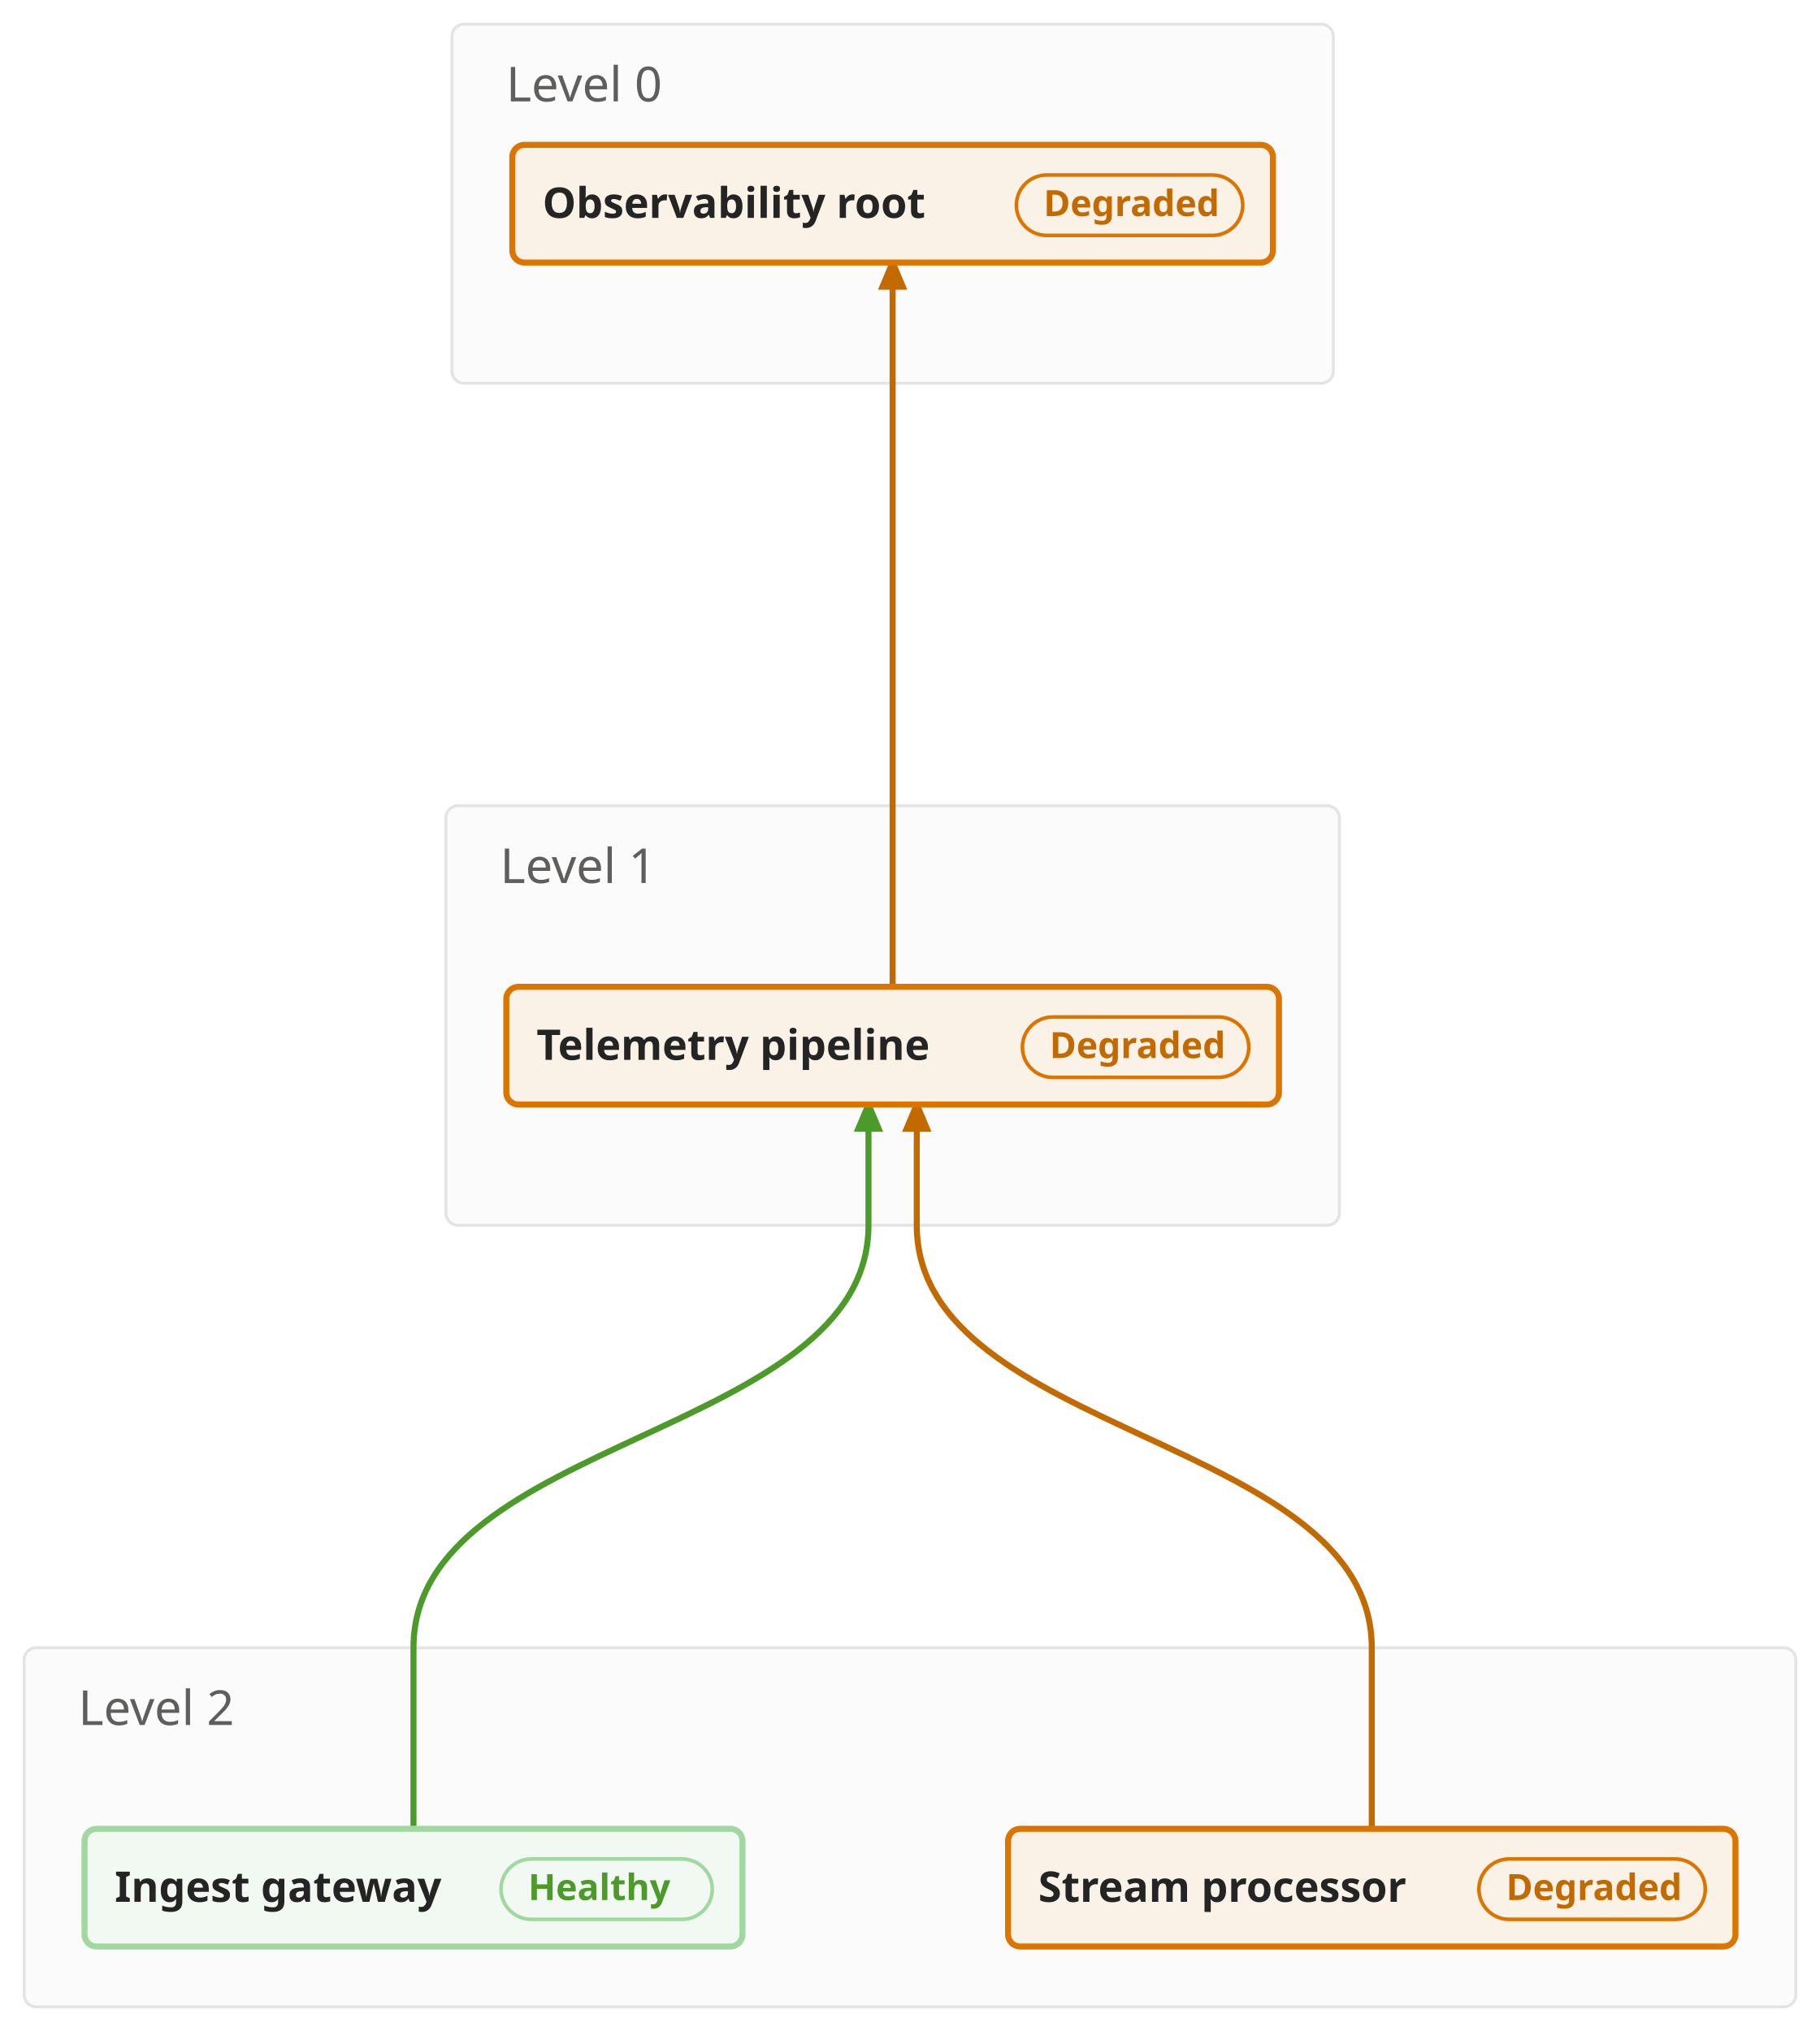
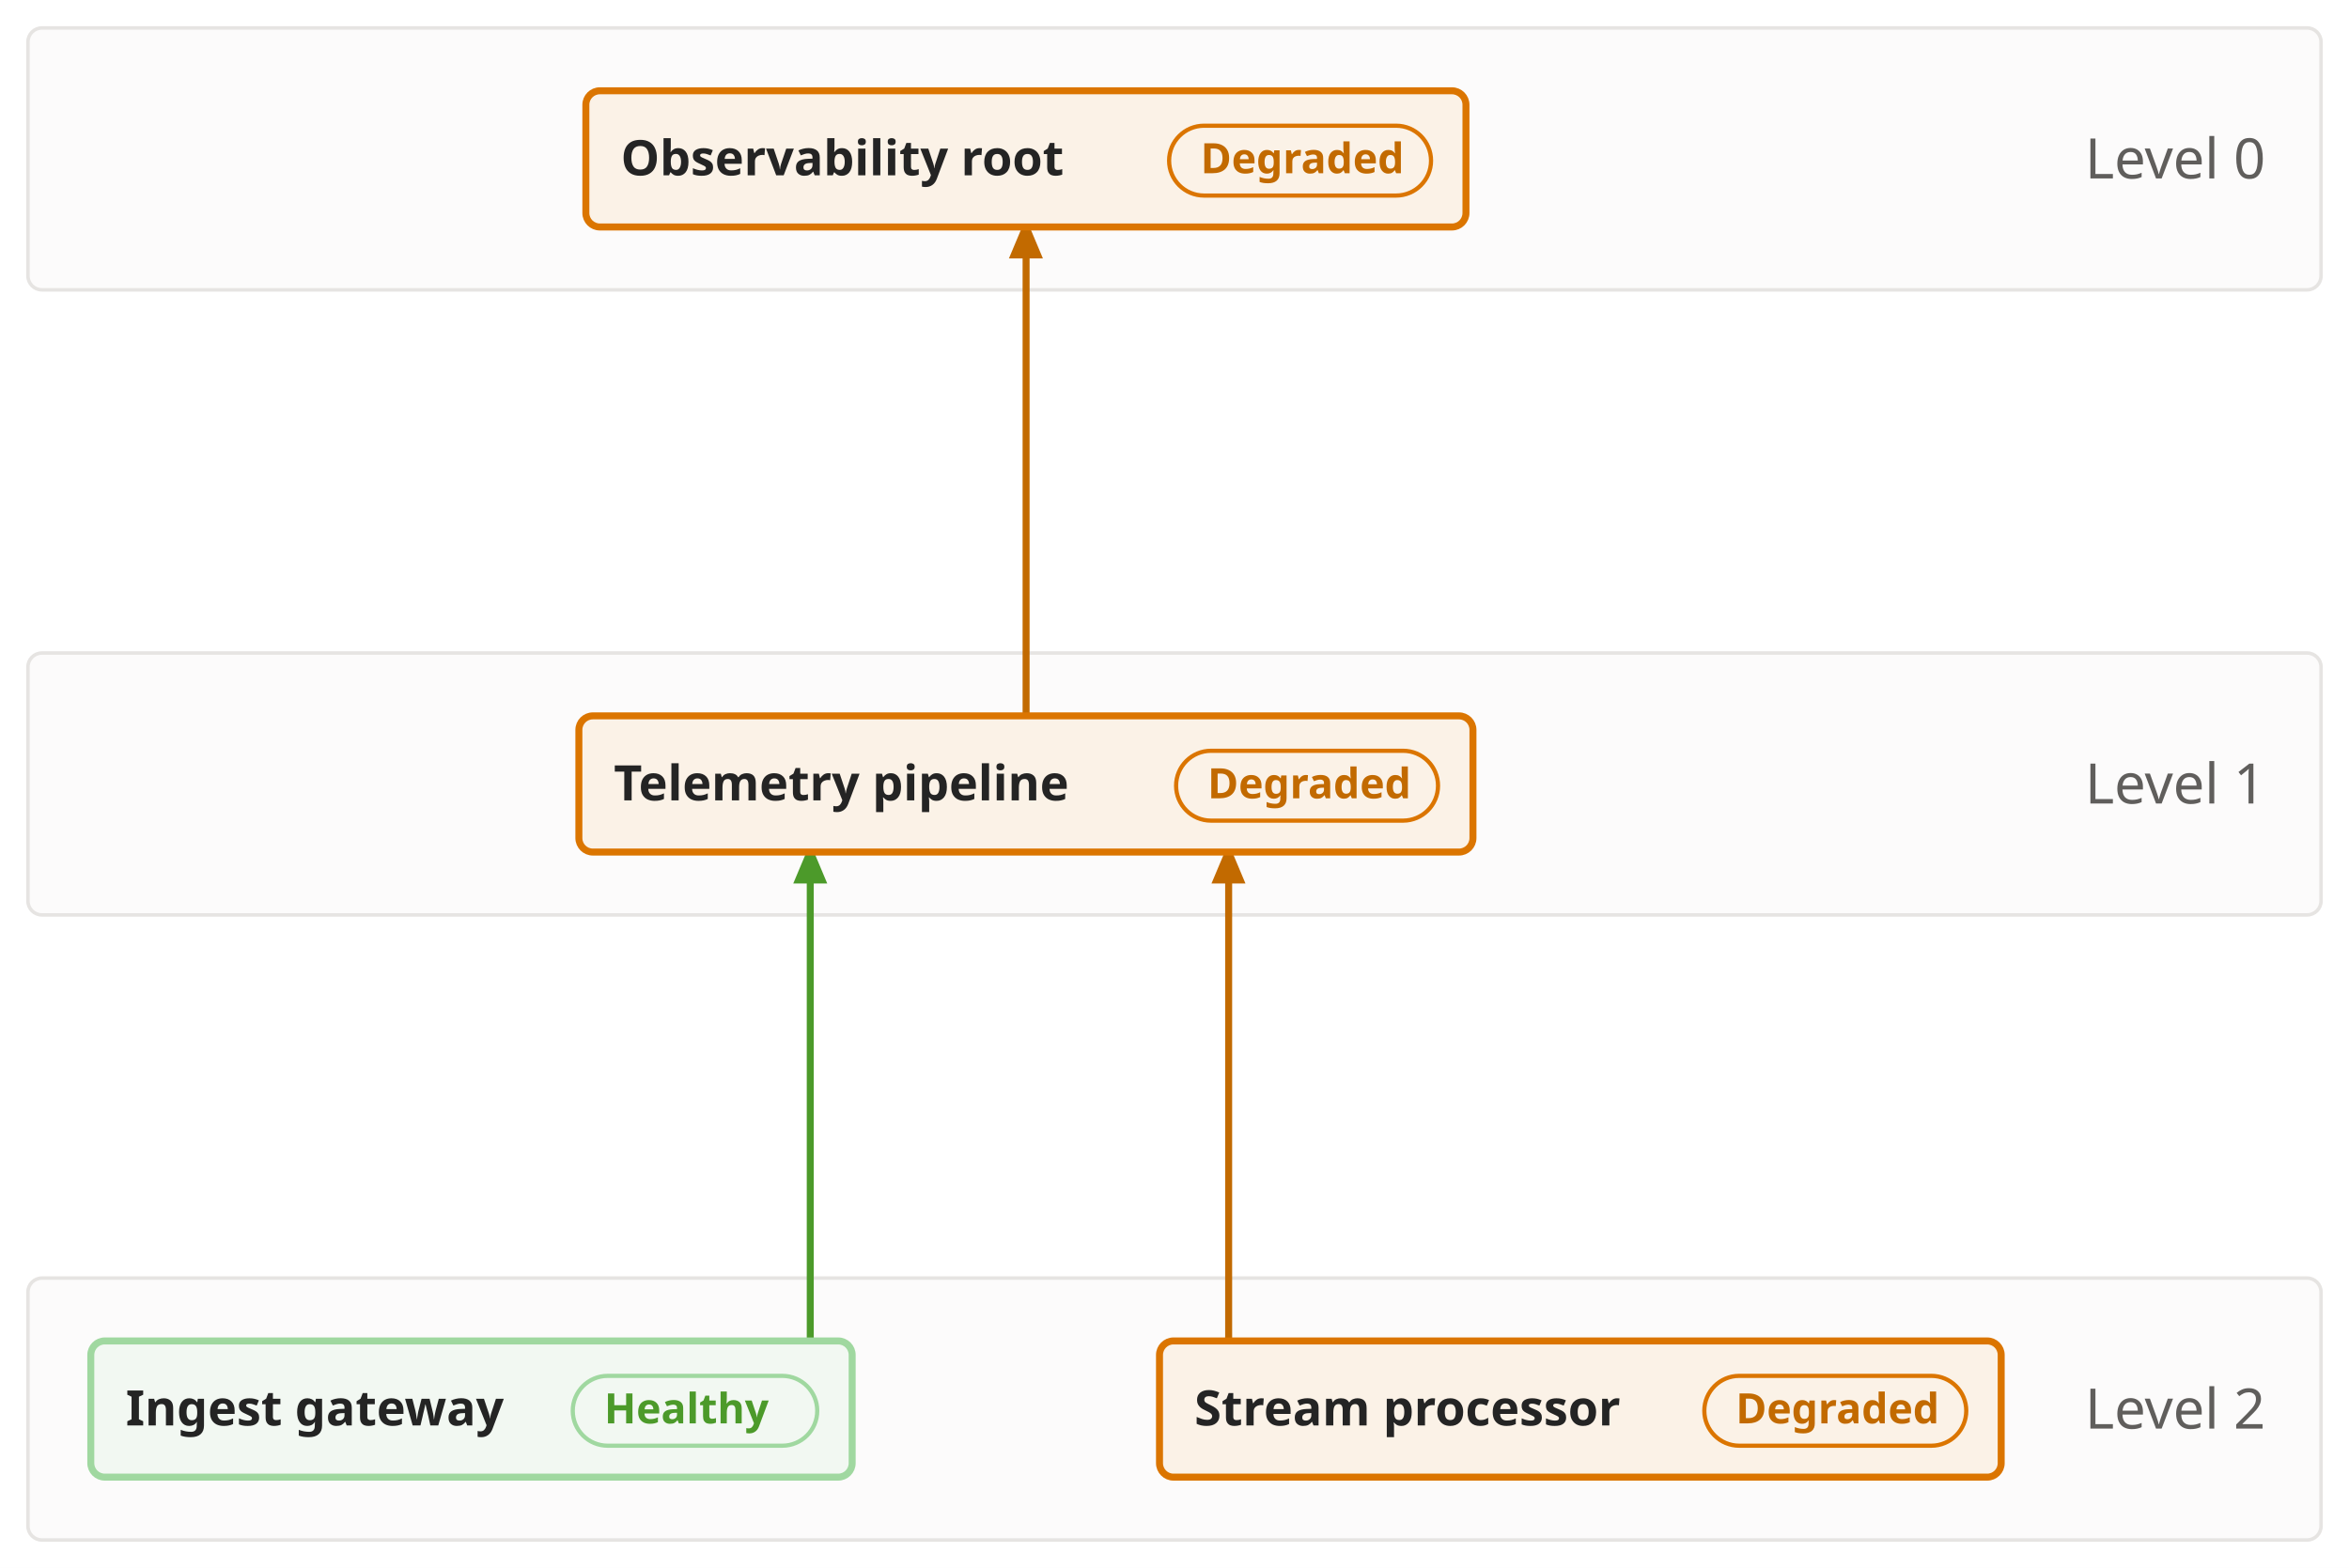
- <svg xmlns="http://www.w3.org/2000/svg" class="pele pele-flowchart ahm-root" style="font-family:Segoe UI, Arial Unicode MS, Arial, sans-serif;color:#242424;font:16px sans-serif;letter-spacing:normal;word-spacing:normal;text-transform:none;direction:ltr;" fill="#242424" aria-roledescription="flowchart" role="img" aria-labelledby="ahm-8412822216-title ahm-8412822216-desc" data-ahm-theme="portal" viewBox="0 0 603 673" width="603" height="673">
+ <svg xmlns="http://www.w3.org/2000/svg" class="pele pele-flowchart ahm-root" style="font-family:Segoe UI, Arial Unicode MS, Arial, sans-serif;color:#242424;font:16px sans-serif;letter-spacing:normal;word-spacing:normal;text-transform:none;direction:ltr;" fill="#242424" aria-roledescription="flowchart" role="img" aria-labelledby="ahm-8412822216-title ahm-8412822216-desc" data-ahm-theme="portal" viewBox="0 0 672.59 449" width="672.59" height="449">
  <rect class="ahm-bg" x="0" y="0" width="100%" height="100%" fill="#ffffff" />
-   <g class="pele-clusters">
-     <g class="pele-cluster" data-id="lane_2">
-       <rect x="149.75" y="8" width="292" height="119" fill="#faf9f8" fill-opacity="0.5" stroke="#e6e4e2" style="rx:4px;" />
-       <text class="pele-cluster-label" fill="#605e5c" x="193.55" y="33.6" text-anchor="middle">Level 0</text>
+   <g transform="translate(18,18)">
+     <g class="pele-clusters">
+       <g class="pele-cluster" data-id="lane_0">
+         <rect x="-10" y="348" width="656.59" height="75" fill="#faf9f8" fill-opacity="0.5" stroke="#e6e4e2" style="rx:4px;" />
+         <text class="pele-cluster-label" fill="#605e5c" x="579" y="391.1" text-anchor="start">Level 2</text>
+       </g>
+       <g class="pele-cluster" data-id="lane_1">
+         <rect x="-10" y="169" width="656.59" height="75" fill="#faf9f8" fill-opacity="0.5" stroke="#e6e4e2" style="rx:4px;" />
+         <text class="pele-cluster-label" fill="#605e5c" x="579" y="212.1" text-anchor="start">Level 1</text>
+       </g>
+       <g class="pele-cluster" data-id="lane_2">
+         <rect x="-10" y="-10" width="656.59" height="75" fill="#faf9f8" fill-opacity="0.5" stroke="#e6e4e2" style="rx:4px;" />
+         <text class="pele-cluster-label" fill="#605e5c" x="579" y="33.1" text-anchor="start">Level 0</text>
+       </g>
    </g>
-     <g class="pele-cluster" data-id="lane_1">
-       <rect x="147.75" y="267" width="296" height="139" fill="#faf9f8" fill-opacity="0.5" stroke="#e6e4e2" style="rx:4px;" />
-       <text class="pele-cluster-label" fill="#605e5c" x="191.55" y="292.6" text-anchor="middle">Level 1</text>
+     <g class="pele-edges" fill="none" stroke="#605e5c" stroke-linecap="round">
+       <g class="pele-edge" data-id="L_ingest_pipeline_0" style="stroke:#4c9a2a;stroke-width:2px;">
+         <path d="M214.0 366.0 L214.0 233.0" />
+         <path class="pele-marker" d="M214,226L217.36,234L210.64,234Z" fill="#4c9a2a" stroke="#4c9a2a" />
+       </g>
+       <g class="pele-edge" data-id="L_proc_pipeline_0" style="stroke:#c26a00;stroke-width:2px;">
+         <path d="M333.8 366.0 L333.8 233.0" />
+         <path class="pele-marker" d="M333.75,226L337.11,234L330.39,234Z" fill="#c26a00" stroke="#c26a00" />
+       </g>
+       <g class="pele-edge" data-id="L_pipeline_root_0" style="stroke:#c26a00;stroke-width:2px;">
+         <path d="M275.8 187.0 L275.8 54.0" />
+         <path class="pele-marker" d="M275.75,47L279.11,55L272.39,55Z" fill="#c26a00" stroke="#c26a00" />
+       </g>
    </g>
-     <g class="pele-cluster" data-id="lane_0">
-       <rect x="8" y="546" width="587" height="119" fill="#faf9f8" fill-opacity="0.5" stroke="#e6e4e2" style="rx:4px;" />
-       <text class="pele-cluster-label" fill="#605e5c" x="51.8" y="571.6" text-anchor="middle">Level 2</text>
-     </g>
-   </g>
-   <g class="pele-edges" fill="none" stroke="#605e5c" stroke-linecap="round">
-     <g class="pele-edge" data-id="L_ingest_pipeline_0" style="stroke:#4c9a2a;stroke-width:2px;">
-       <path d="M137,606L137,546C137,476 287.75,476 287.75,406L287.75,373" />
-       <path class="pele-marker" d="M287.75,366L291.11,374L284.39,374Z" fill="#4c9a2a" stroke="#4c9a2a" />
-     </g>
-     <g class="pele-edge" data-id="L_proc_pipeline_0" style="stroke:#c26a00;stroke-width:2px;">
-       <path d="M454.5,606L454.5,546C454.5,476 303.75,476 303.75,406L303.75,373" />
-       <path class="pele-marker" d="M303.75,366L307.11,374L300.39,374Z" fill="#c26a00" stroke="#c26a00" />
-     </g>
-     <g class="pele-edge" data-id="L_pipeline_root_0" style="stroke:#c26a00;stroke-width:2px;">
-       <path d="M295.75,327L295.75,94" />
-       <path class="pele-marker" d="M295.75,87L299.11,95L292.39,95Z" fill="#c26a00" stroke="#c26a00" />
-     </g>
-   </g>
-   <g class="pele-nodes">
-     <g class="pele-node pele-shape-rect ahm_healthy ahm_card state-healthy" data-id="ingest" transform="translate(137,625.5)">
-       <rect x="-109" y="-19.5" width="218" height="39" fill="#ffffff" stroke="#e6e4e2" style="rx:4px;fill:#f2f8f2;stroke:#a0d8a0;stroke-width:2px;" />
-       <g class="ahm-node-content">
-         <defs class="ahm-node-clips" />
-         <g class="ahm-entity-header entity-state-healthy">
-           <text class="ahm-entity-title" x="-99" y="4.7" font-size="14" fill="#242424" text-anchor="start" font-weight="700">
-             <tspan x="-99" y="4.7">Ingest gateway</tspan>
-           </text>
-           <rect class="ahm-entity-status-badge entity-state-healthy" x="29" y="-9.5" width="70" height="20" rx="10" ry="10" fill="#f2f8f2" stroke="#a0d8a0" stroke-width="1.2" />
-           <text class="ahm-entity-status-text entity-state-healthy" x="38" y="4.1" font-size="12" font-weight="600" fill="#4c9a2a" text-anchor="start">Healthy</text>
+     <g class="pele-nodes">
+       <g class="pele-node pele-shape-rect ahm_healthy ahm_card state-healthy" data-id="ingest" transform="translate(117,385.5)">
+         <rect x="-109" y="-19.5" width="218" height="39" fill="#ffffff" stroke="#e6e4e2" style="rx:4px;fill:#f2f8f2;stroke:#a0d8a0;stroke-width:2px;" />
+         <g class="ahm-node-content">
+           <defs class="ahm-node-clips" />
+           <g class="ahm-entity-header entity-state-healthy">
+             <text class="ahm-entity-title" x="-99" y="4.7" font-size="14" fill="#242424" text-anchor="start" font-weight="700">
+               <tspan x="-99" y="4.7">Ingest gateway</tspan>
+             </text>
+             <rect class="ahm-entity-status-badge entity-state-healthy" x="29" y="-9.5" width="70" height="20" rx="10" ry="10" fill="#f2f8f2" stroke="#a0d8a0" stroke-width="1.2" />
+             <text class="ahm-entity-status-text entity-state-healthy" x="38" y="4.1" font-size="12" font-weight="600" fill="#4c9a2a" text-anchor="start">Healthy</text>
+           </g>
        </g>
      </g>
-     </g>
-     <g class="pele-node pele-shape-rect ahm_degraded ahm_card state-degraded" data-id="proc" transform="translate(454.5,625.5)">
-       <rect x="-120.5" y="-19.5" width="241" height="39" fill="#ffffff" stroke="#e6e4e2" style="rx:4px;fill:#fbf2e7;stroke:#db7500;stroke-width:2px;" />
-       <g class="ahm-node-content">
-         <defs class="ahm-node-clips" />
-         <g class="ahm-entity-header entity-state-degraded">
-           <text class="ahm-entity-title" x="-110.5" y="4.7" font-size="14" fill="#242424" text-anchor="start" font-weight="700">
-             <tspan x="-110.5" y="4.7">Stream processor</tspan>
-           </text>
-           <rect class="ahm-entity-status-badge entity-state-degraded" x="35.5" y="-9.5" width="75" height="20" rx="10" ry="10" fill="#fbf2e7" stroke="#db7500" stroke-width="1.2" />
-           <text class="ahm-entity-status-text entity-state-degraded" x="44.5" y="4.1" font-size="12" font-weight="600" fill="#c26a00" text-anchor="start">Degraded</text>
+       <g class="pele-node pele-shape-rect ahm_degraded ahm_card state-degraded" data-id="proc" transform="translate(434.5,385.5)">
+         <rect x="-120.5" y="-19.5" width="241" height="39" fill="#ffffff" stroke="#e6e4e2" style="rx:4px;fill:#fbf2e7;stroke:#db7500;stroke-width:2px;" />
+         <g class="ahm-node-content">
+           <defs class="ahm-node-clips" />
+           <g class="ahm-entity-header entity-state-degraded">
+             <text class="ahm-entity-title" x="-110.5" y="4.7" font-size="14" fill="#242424" text-anchor="start" font-weight="700">
+               <tspan x="-110.5" y="4.7">Stream processor</tspan>
+             </text>
+             <rect class="ahm-entity-status-badge entity-state-degraded" x="35.5" y="-9.5" width="75" height="20" rx="10" ry="10" fill="#fbf2e7" stroke="#db7500" stroke-width="1.2" />
+             <text class="ahm-entity-status-text entity-state-degraded" x="44.5" y="4.1" font-size="12" font-weight="600" fill="#c26a00" text-anchor="start">Degraded</text>
+           </g>
        </g>
      </g>
-     </g>
-     <g class="pele-node pele-shape-rect ahm_degraded ahm_card state-degraded" data-id="pipeline" transform="translate(295.75,346.5)">
-       <rect x="-128" y="-19.5" width="256" height="39" fill="#ffffff" stroke="#e6e4e2" style="rx:4px;fill:#fbf2e7;stroke:#db7500;stroke-width:2px;" />
-       <g class="ahm-node-content">
-         <defs class="ahm-node-clips" />
-         <g class="ahm-entity-header entity-state-degraded">
-           <text class="ahm-entity-title" x="-118" y="4.7" font-size="14" fill="#242424" text-anchor="start" font-weight="700">
-             <tspan x="-118" y="4.7">Telemetry pipeline</tspan>
-           </text>
-           <rect class="ahm-entity-status-badge entity-state-degraded" x="43" y="-9.5" width="75" height="20" rx="10" ry="10" fill="#fbf2e7" stroke="#db7500" stroke-width="1.2" />
-           <text class="ahm-entity-status-text entity-state-degraded" x="52" y="4.1" font-size="12" font-weight="600" fill="#c26a00" text-anchor="start">Degraded</text>
+       <g class="pele-node pele-shape-rect ahm_degraded ahm_card state-degraded" data-id="pipeline" transform="translate(275.75,206.5)">
+         <rect x="-128" y="-19.5" width="256" height="39" fill="#ffffff" stroke="#e6e4e2" style="rx:4px;fill:#fbf2e7;stroke:#db7500;stroke-width:2px;" />
+         <g class="ahm-node-content">
+           <defs class="ahm-node-clips" />
+           <g class="ahm-entity-header entity-state-degraded">
+             <text class="ahm-entity-title" x="-118" y="4.7" font-size="14" fill="#242424" text-anchor="start" font-weight="700">
+               <tspan x="-118" y="4.7">Telemetry pipeline</tspan>
+             </text>
+             <rect class="ahm-entity-status-badge entity-state-degraded" x="43" y="-9.5" width="75" height="20" rx="10" ry="10" fill="#fbf2e7" stroke="#db7500" stroke-width="1.2" />
+             <text class="ahm-entity-status-text entity-state-degraded" x="52" y="4.1" font-size="12" font-weight="600" fill="#c26a00" text-anchor="start">Degraded</text>
+           </g>
        </g>
      </g>
-     </g>
-     <g class="pele-node pele-shape-rect ahm_degraded ahm_card state-degraded" data-id="root" transform="translate(295.75,67.5)">
-       <rect x="-126" y="-19.5" width="252" height="39" fill="#ffffff" stroke="#e6e4e2" style="rx:4px;fill:#fbf2e7;stroke:#db7500;stroke-width:2px;" />
-       <g class="ahm-node-content">
-         <defs class="ahm-node-clips" />
-         <g class="ahm-entity-header entity-state-degraded">
-           <text class="ahm-entity-title" x="-116" y="4.7" font-size="14" fill="#242424" text-anchor="start" font-weight="700">
-             <tspan x="-116" y="4.7">Observability root</tspan>
-           </text>
-           <rect class="ahm-entity-status-badge entity-state-degraded" x="41" y="-9.5" width="75" height="20" rx="10" ry="10" fill="#fbf2e7" stroke="#db7500" stroke-width="1.2" />
-           <text class="ahm-entity-status-text entity-state-degraded" x="50" y="4.1" font-size="12" font-weight="600" fill="#c26a00" text-anchor="start">Degraded</text>
+       <g class="pele-node pele-shape-rect ahm_degraded ahm_card state-degraded" data-id="root" transform="translate(275.75,27.5)">
+         <rect x="-126" y="-19.5" width="252" height="39" fill="#ffffff" stroke="#e6e4e2" style="rx:4px;fill:#fbf2e7;stroke:#db7500;stroke-width:2px;" />
+         <g class="ahm-node-content">
+           <defs class="ahm-node-clips" />
+           <g class="ahm-entity-header entity-state-degraded">
+             <text class="ahm-entity-title" x="-116" y="4.7" font-size="14" fill="#242424" text-anchor="start" font-weight="700">
+               <tspan x="-116" y="4.7">Observability root</tspan>
+             </text>
+             <rect class="ahm-entity-status-badge entity-state-degraded" x="41" y="-9.5" width="75" height="20" rx="10" ry="10" fill="#fbf2e7" stroke="#db7500" stroke-width="1.2" />
+             <text class="ahm-entity-status-text entity-state-degraded" x="50" y="4.1" font-size="12" font-weight="600" fill="#c26a00" text-anchor="start">Degraded</text>
+           </g>
        </g>
      </g>
    </g>
  </g>
</svg>
